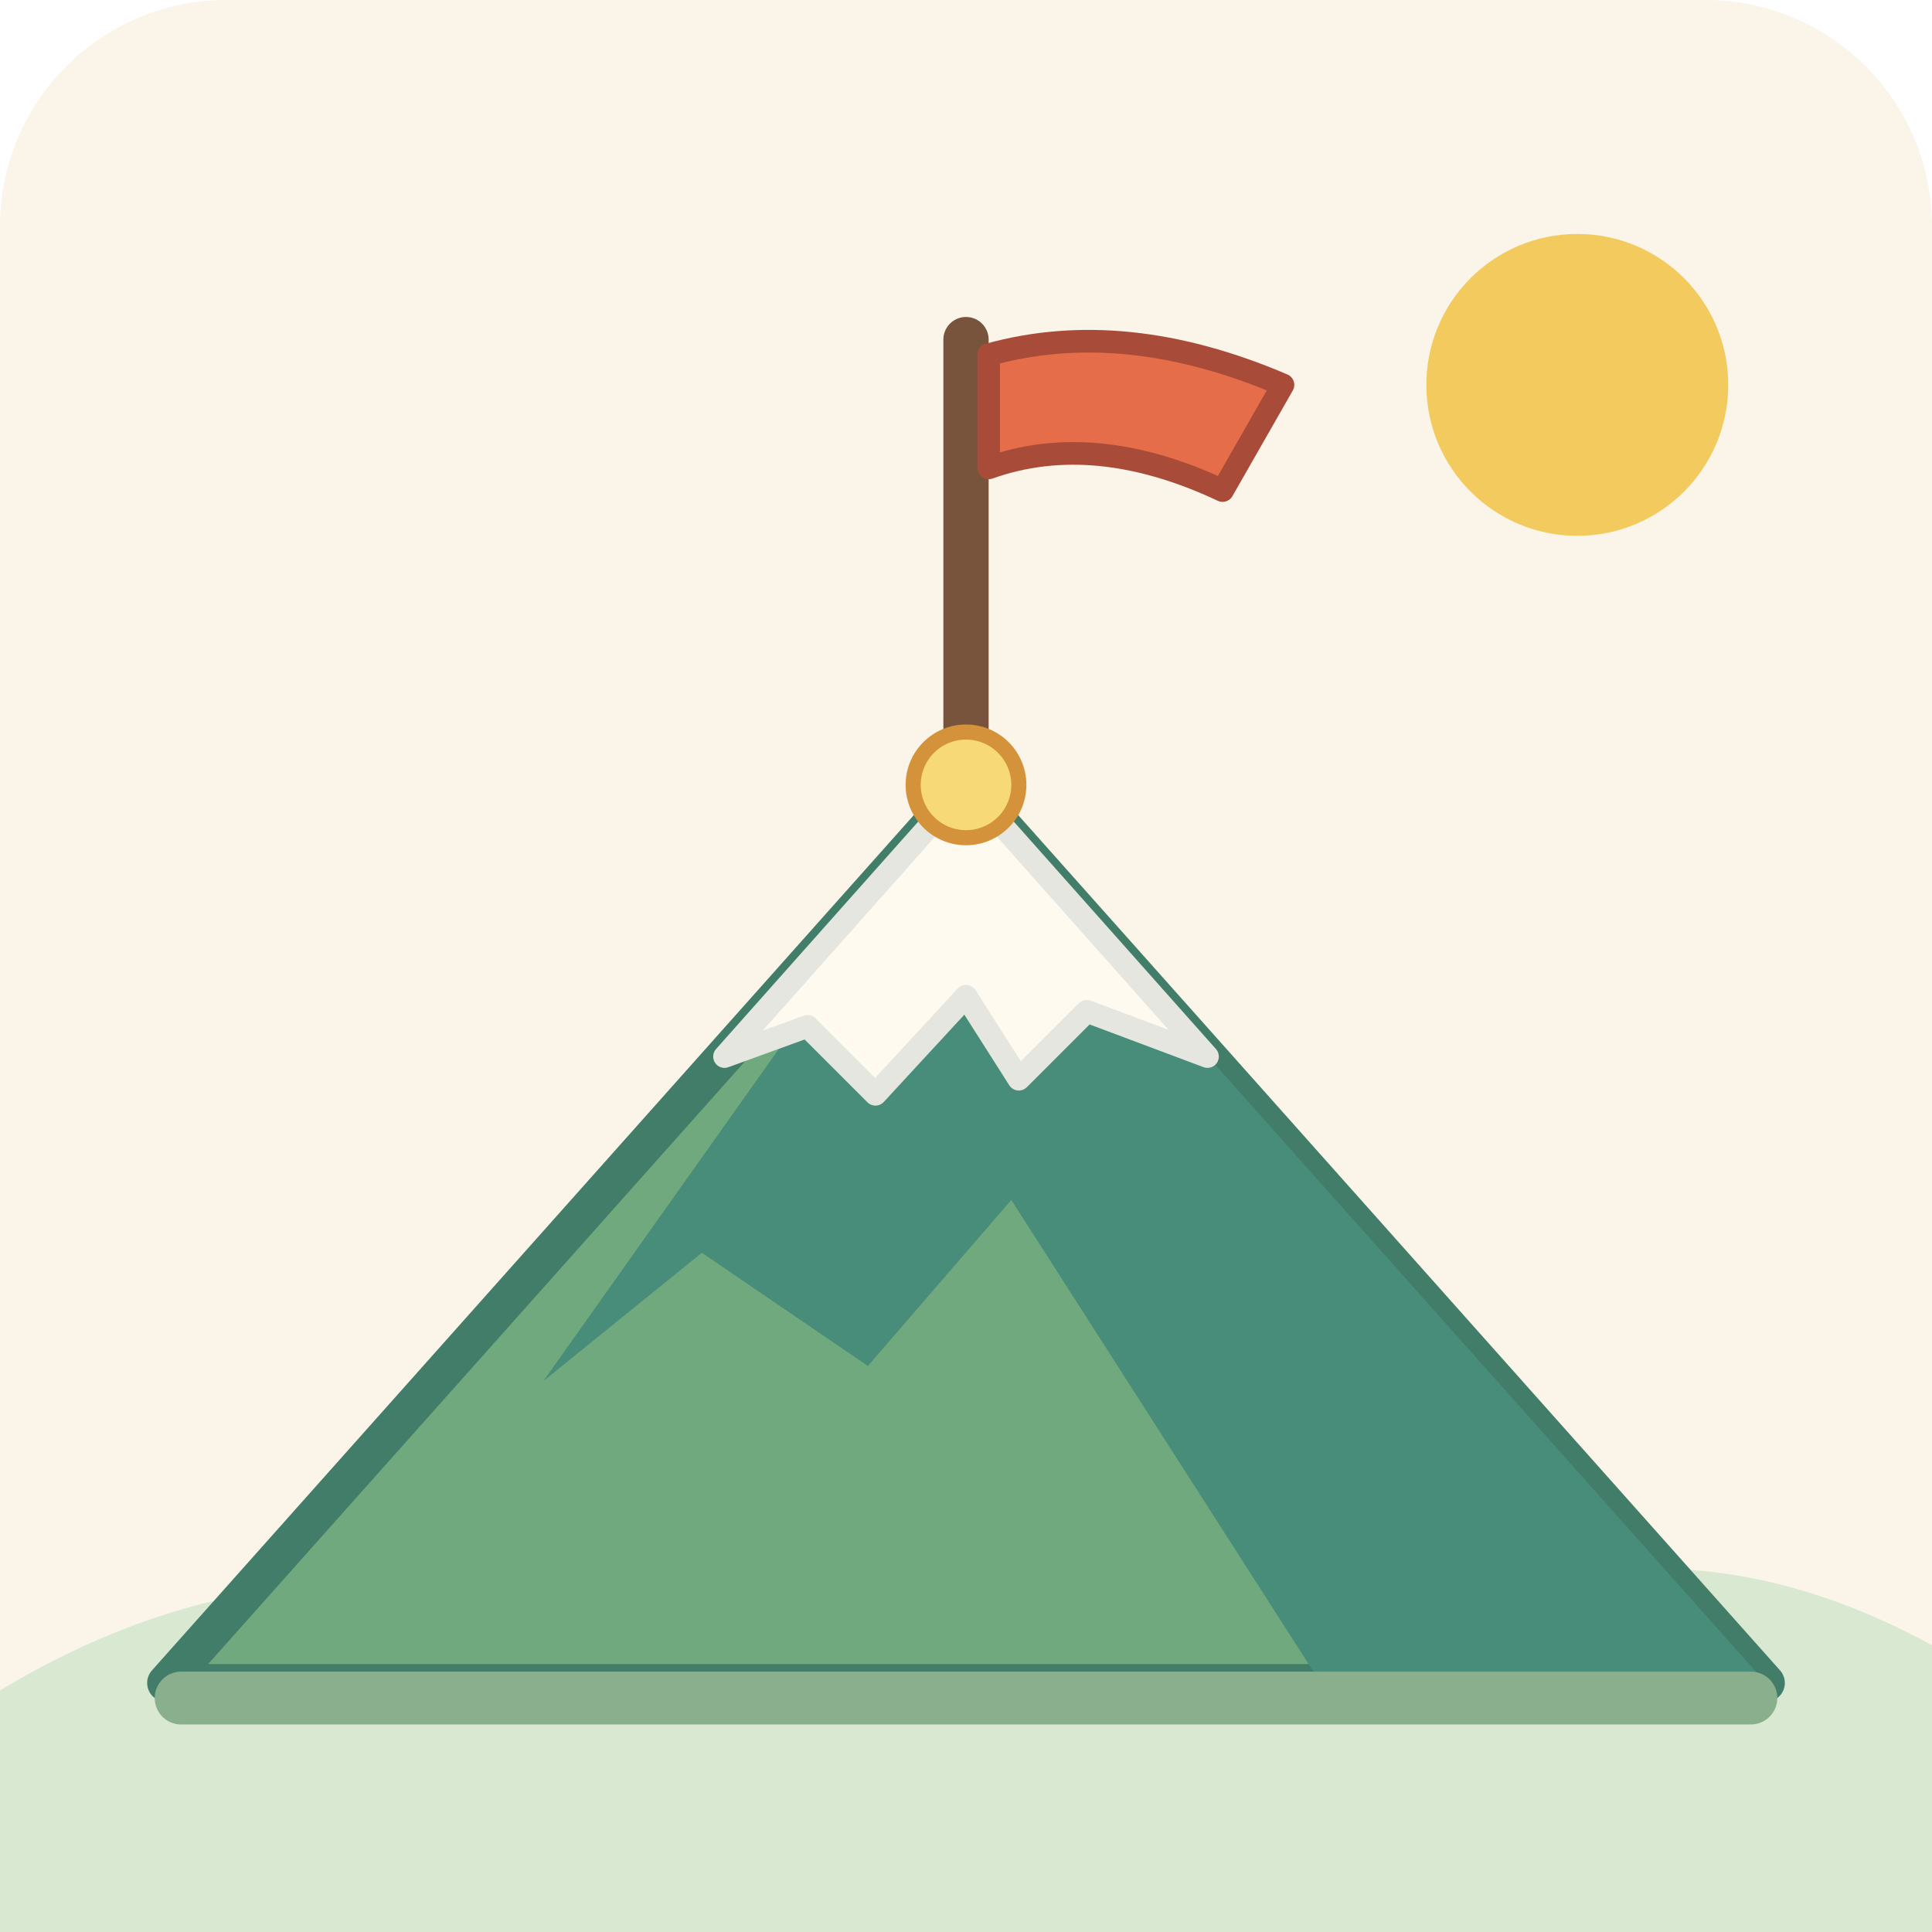
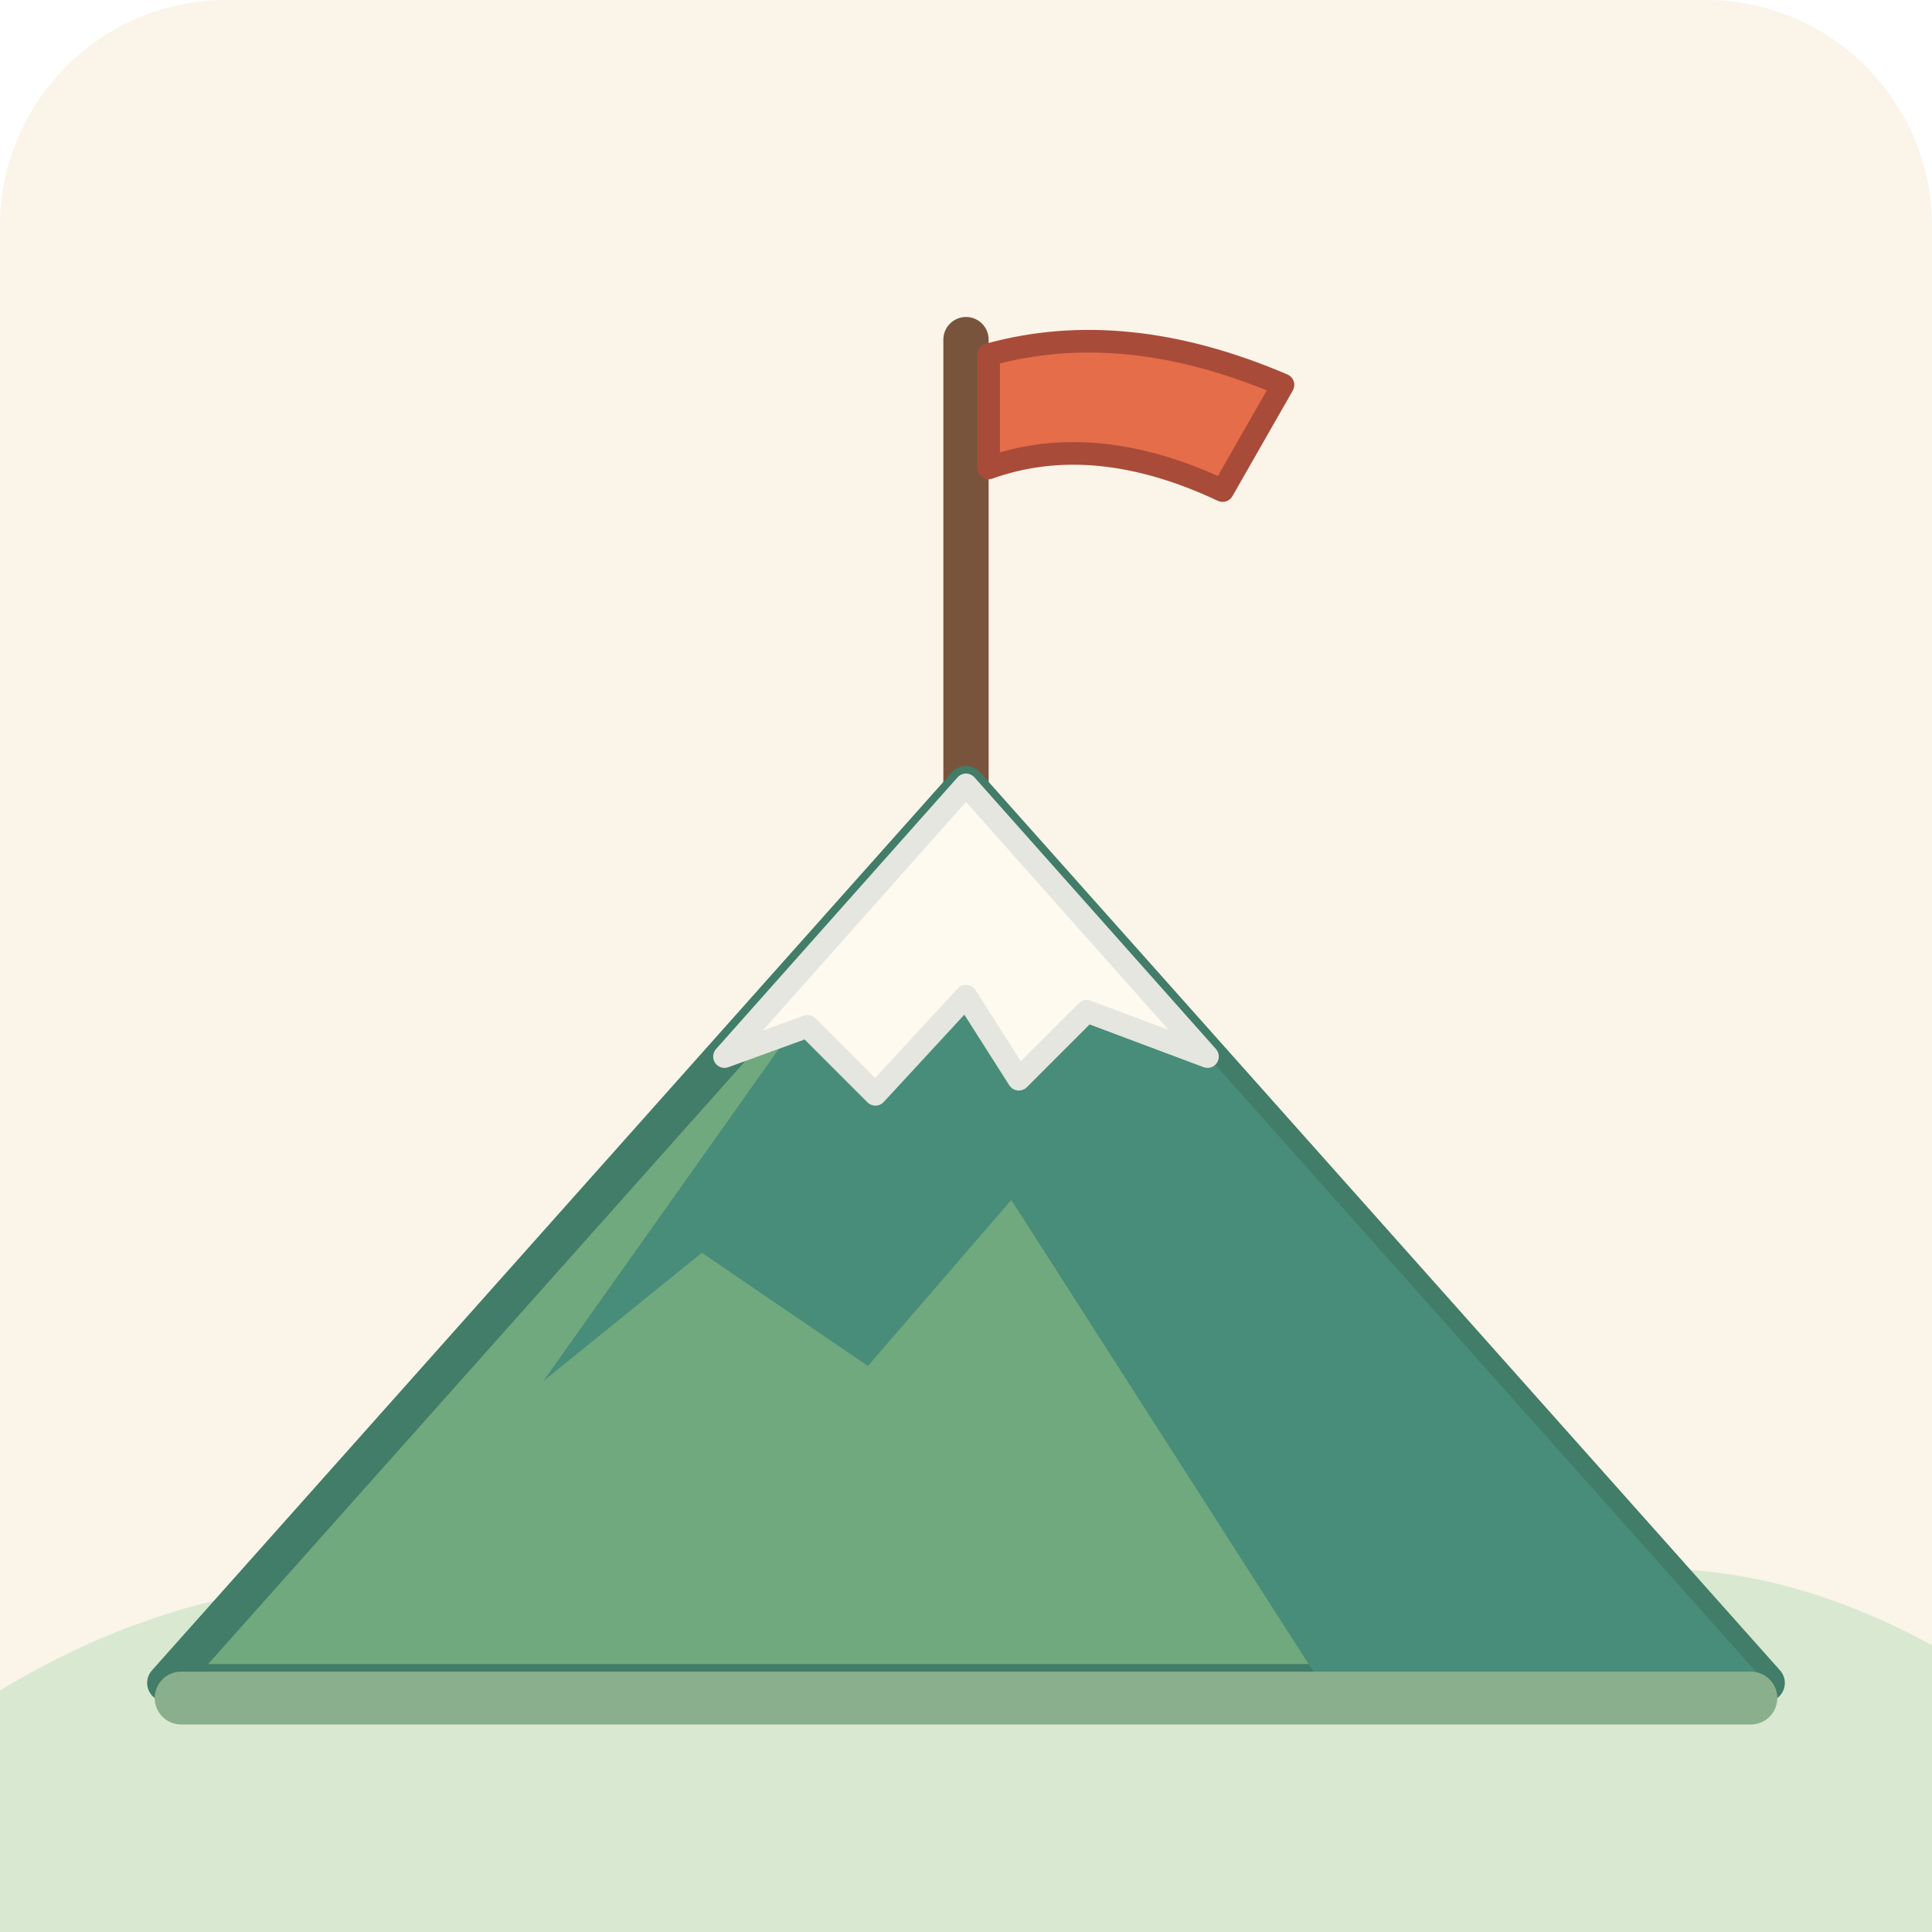
<svg xmlns="http://www.w3.org/2000/svg" viewBox="0 0 256 256" role="img" aria-labelledby="title desc">
  <rect width="256" height="256" rx="30" fill="#faf4e9" />
-   <circle cx="209" cy="51" r="20" fill="#f3ca5e" />
  <path d="M0 224 Q38 201 80 215 Q135 190 192 214 Q223 200 256 218 V256 H0Z" fill="#d9e8d1" />
  <path d="M128 45 V104" fill="none" stroke="#79543c" stroke-width="6" stroke-linecap="round" />
  <path d="M131 47 Q149 42 170 51 L162 65 Q145 57 131 62Z" fill="#e56d4a" stroke="#a94b39" stroke-width="3" stroke-linejoin="round" />
  <path d="M22 223 L128 104 L234 223Z" fill="#70a97d" stroke="#417d68" stroke-width="5" stroke-linejoin="round" />
  <path d="M128 104 L234 223 H175 L134 159 L115 181 L93 166 L72 183Z" fill="#488d79" />
  <path d="M96 140 L128 104 L160 140 L144 134 L135 143 L128 132 L116 145 L107 136Z" fill="#fffaf0" stroke="#e4e6df" stroke-width="3" stroke-linejoin="round" />
-   <circle cx="128" cy="104" r="7" fill="#f8d978" stroke="#d4933a" stroke-width="2" />
  <path d="M24 225 H232" stroke="#8aaf8c" stroke-width="7" stroke-linecap="round" />
</svg>
